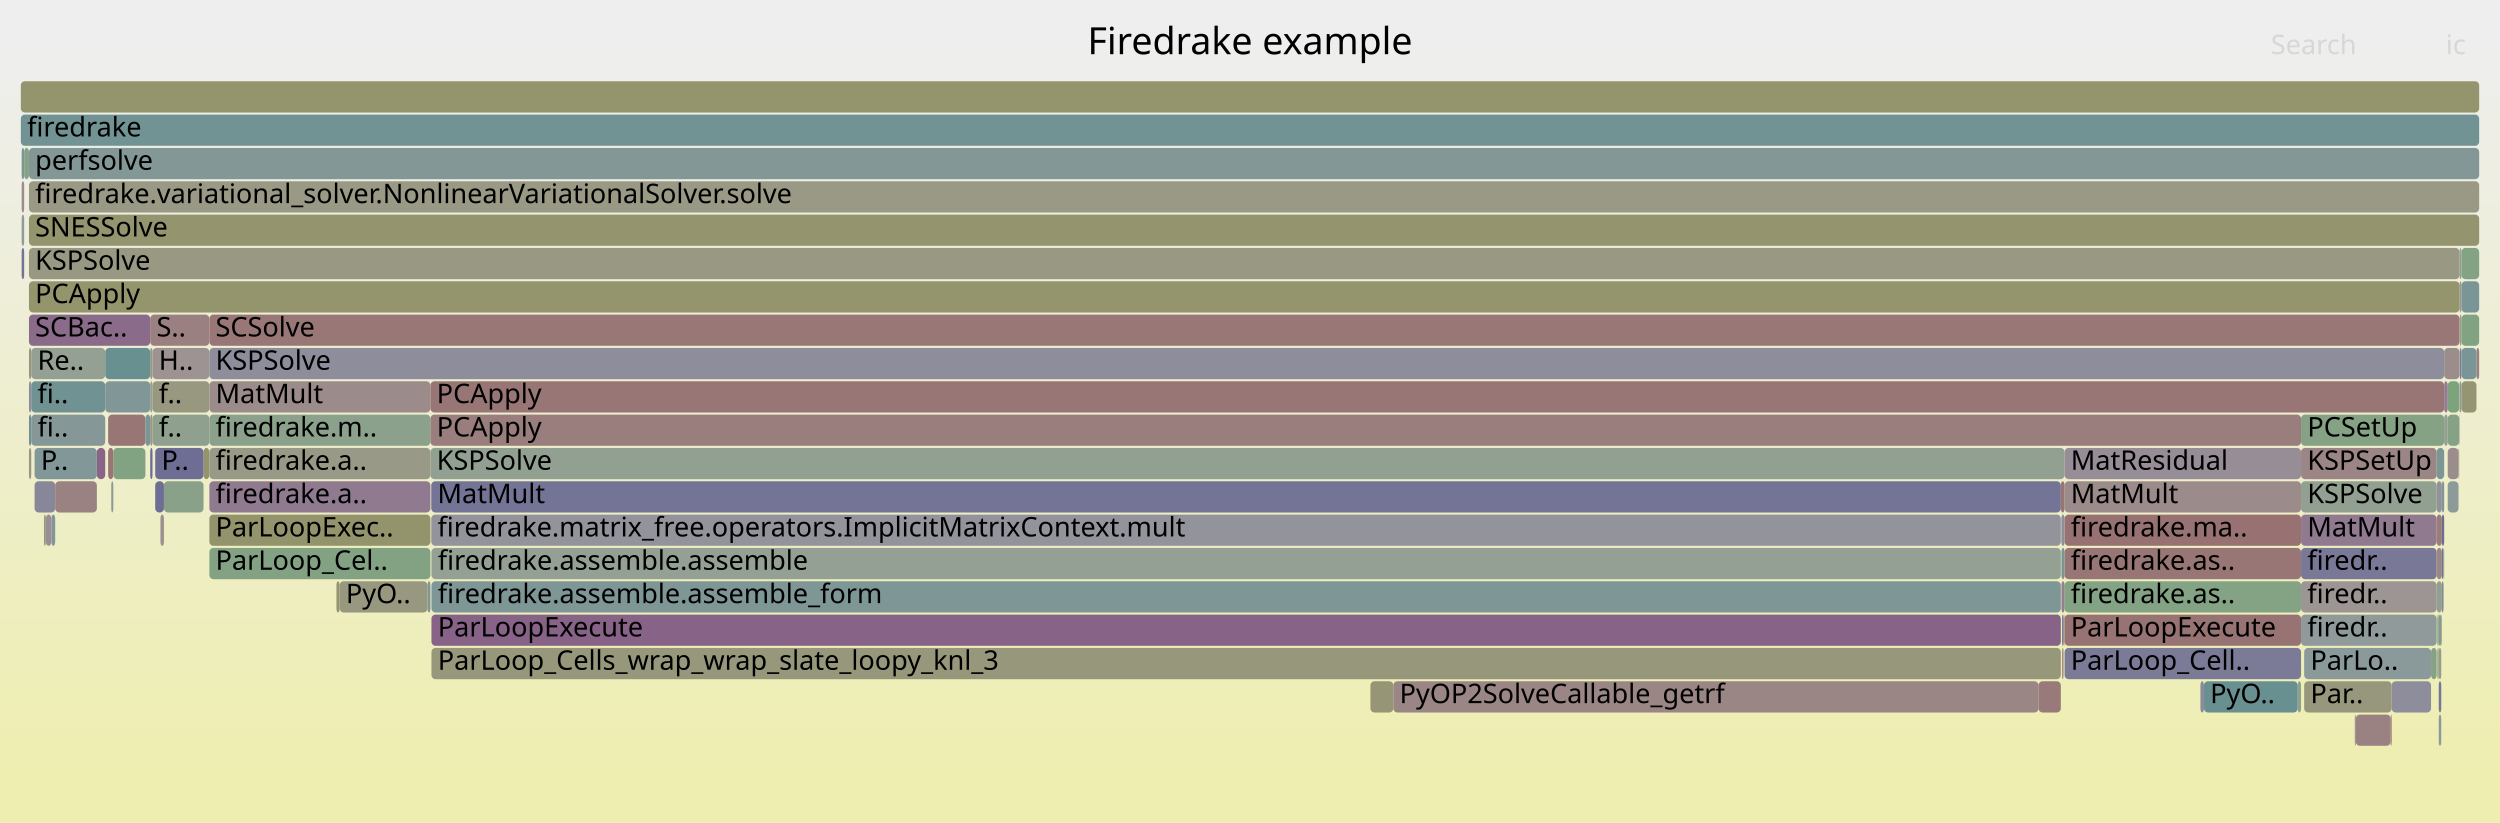
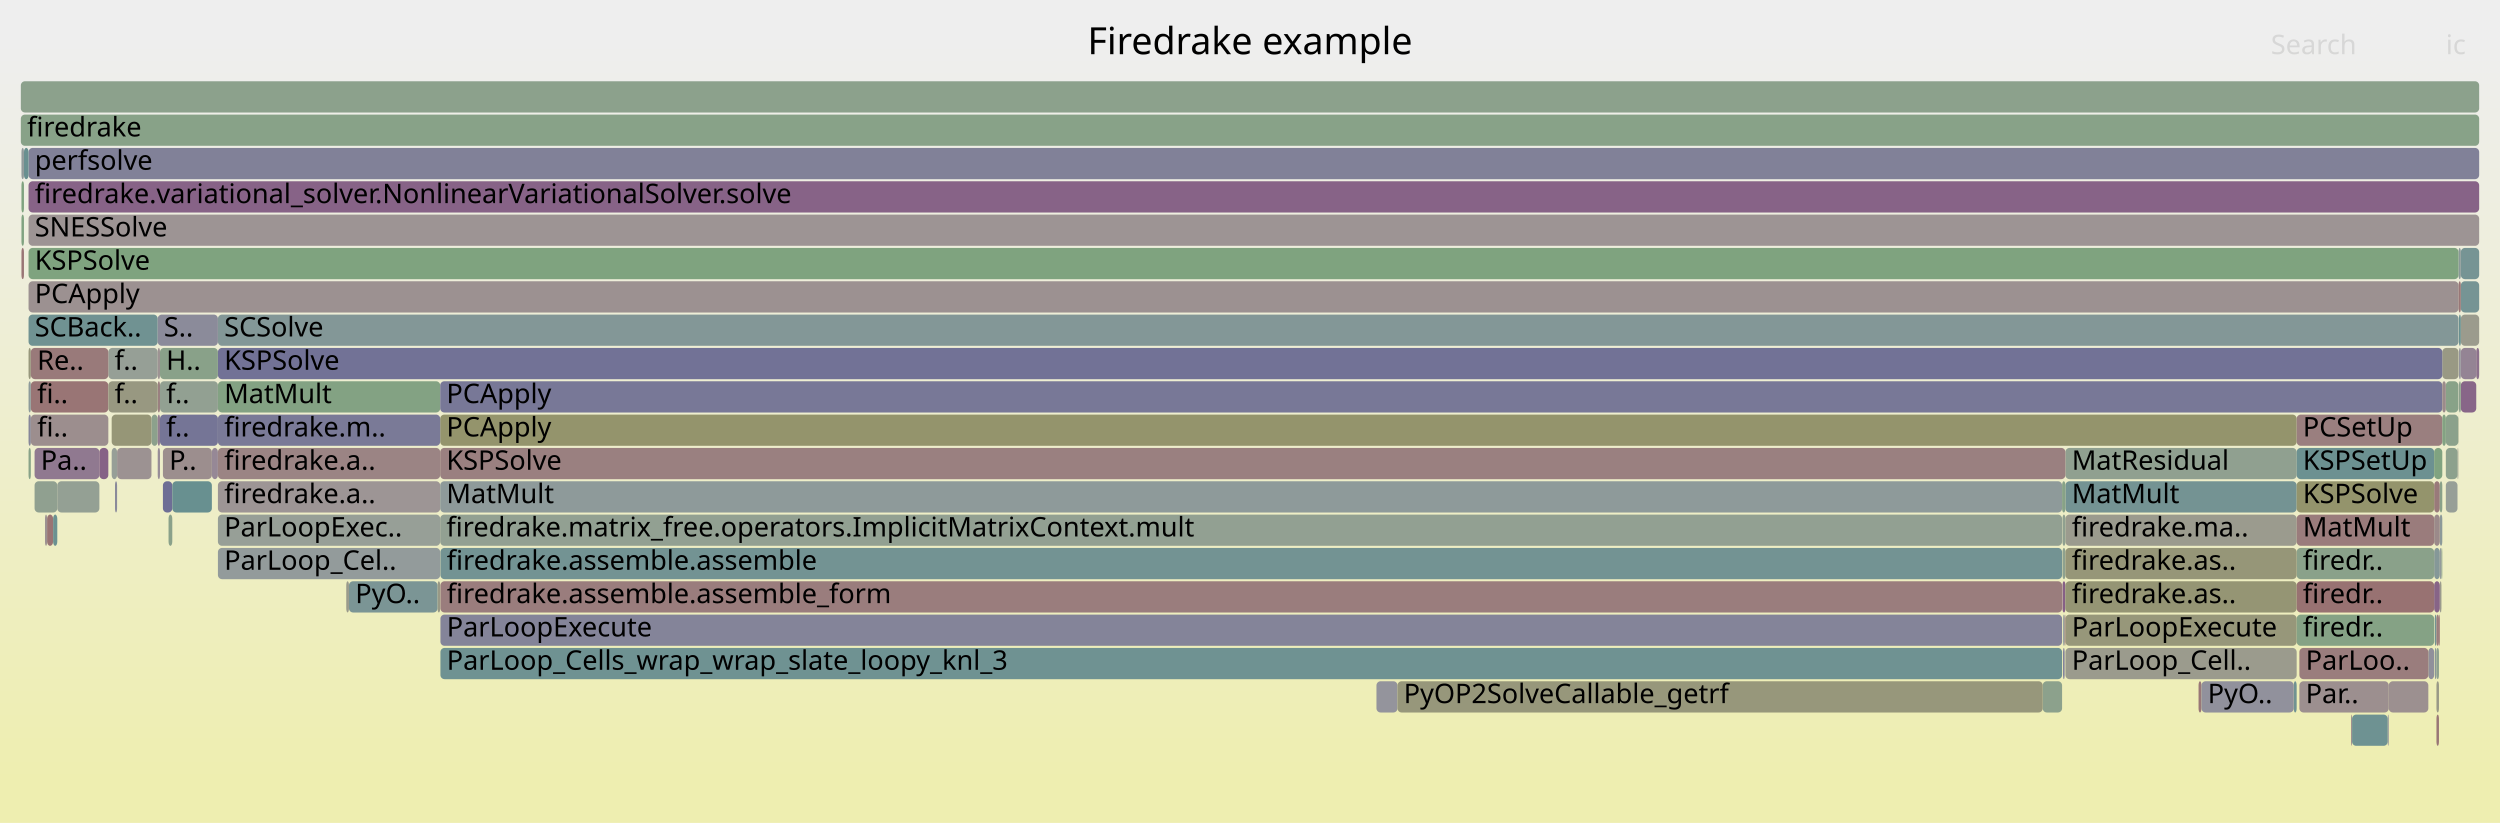
<svg xmlns="http://www.w3.org/2000/svg" version="1.1" width="1200" height="395" viewBox="0 0 1200 395">
  <defs>
    <linearGradient id="background" y1="0" y2="1" x1="0" x2="0">
      <stop stop-color="#eeeeee" offset="5%" />
      <stop stop-color="#eeeeb0" offset="95%" />
    </linearGradient>
  </defs>
  <style type="text/css">
	text { font-family:Verdana; font-size:13px; fill:rgb(0,0,0); }
	#search, #ignorecase { opacity:0.1; cursor:pointer; }
	#search:hover, #search.show, #ignorecase:hover, #ignorecase.show { opacity:1; }
	#subtitle { text-anchor:middle; font-color:rgb(160,160,160); }
	#title { text-anchor:middle; font-size:18px}
	#unzoom { cursor:pointer; }
	#frames &gt; *:hover { stroke:black; stroke-width:0.5; cursor:pointer; }
	.hide { display:none; }
	.parent { opacity:0.5; }
</style>
  <rect x="0.0" y="0" width="1200.0" height="395.0" fill="url(#background)" />
  <text id="title" x="600.00" y="26">Firedrake example</text>
  <text id="details" x="10.00" y="377"> </text>
  <text id="unzoom" x="10.00" y="26" class="hide">Reset Zoom</text>
  <text id="search" x="1090.00" y="26">Search</text>
  <text id="ignorecase" x="1174.00" y="26">ic</text>
  <text id="matched" x="1090.00" y="377"> </text>
  <g id="frames">
    <g>
-       <rect x="10.0" y="39" width="1180.0" height="15.0" fill="rgb(147.896,147.896,109.033)" rx="2" ry="2" />
+       <rect x="78.2" y="231" width="4.5" height="15.0" fill="rgb(109.957,109.957,148.701)" rx="2" ry="2" />
+       <text x="81.21" y="241.5" />
+     </g>
+     <g>
+       <rect x="14.8" y="183" width="37.2" height="15.0" fill="rgb(152.616,116.719,116.719)" rx="2" ry="2" />
+       <text x="17.84" y="193.5">fi..</text>
+     </g>
+     <g>
+       <rect x="104.6" y="231" width="106.7" height="15.0" fill="rgb(156.764,148.521,148.521)" rx="2" ry="2" />
+       <text x="107.62" y="241.5">firedrake.a..</text>
+     </g>
+     <g>
+       <rect x="13.7" y="71" width="1176.3" height="15.0" fill="rgb(128.916,128.916,152.371)" rx="2" ry="2" />
+       <text x="16.68" y="81.5">perfsolve</text>
+     </g>
+     <g>
+       <rect x="1172.3" y="167" width="7.8" height="15.0" fill="rgb(152.64,152.64,132.024)" rx="2" ry="2" />
+       <text x="1175.32" y="177.5" />
+     </g>
+     <g>
+       <rect x="22.6" y="247" width="2.9" height="15.0" fill="rgb(152.581,116.455,116.455)" rx="2" ry="2" />
+       <text x="25.56" y="257.5" />
+     </g>
+     <g>
+       <rect x="1168.4" y="263" width="2.7" height="15.0" fill="rgb(133.087,151.541,151.541)" rx="2" ry="2" />
+       <text x="1171.39" y="273.5" />
+     </g>
+     <g>
+       <rect x="991.4" y="215" width="111.0" height="15.0" fill="rgb(143.741,160.321,143.741)" rx="2" ry="2" />
+       <text x="994.45" y="225.5">MatResidual</text>
+     </g>
+     <g>
+       <rect x="104.6" y="151" width="1075.5" height="15.0" fill="rgb(131.316,151.082,151.082)" rx="2" ry="2" />
+       <text x="107.62" y="161.5">SCSolve</text>
+     </g>
+     <g>
+       <rect x="1103.7" y="327" width="42.9" height="15.0" fill="rgb(156.045,143.01,143.01)" rx="2" ry="2" />
+       <text x="1106.72" y="337.5">Par..</text>
+     </g>
+     <g>
+       <rect x="13.7" y="199" width="1.1" height="15.0" fill="rgb(134.277,134.277,153.408)" rx="2" ry="2" />
+       <text x="16.68" y="209.5" />
+     </g>
+     <g>
+       <rect x="990.0" y="279" width="1.4" height="15.0" fill="rgb(133.718,95.777,133.718)" rx="2" ry="2" />
+       <text x="993.03" y="289.5" />
+     </g>
+     <g>
+       <rect x="78.2" y="215" width="23.5" height="15.0" fill="rgb(155.859,141.582,141.582)" rx="2" ry="2" />
+       <text x="81.21" y="225.5">P..</text>
+     </g>
+     <g>
+       <rect x="1181.2" y="119" width="8.8" height="15.0" fill="rgb(117.59,147.523,147.523)" rx="2" ry="2" />
+       <text x="1184.18" y="129.5" />
+     </g>
+     <g>
+       <rect x="1055.3" y="327" width="1.4" height="15.0" fill="rgb(152.976,119.481,119.481)" rx="2" ry="2" />
+       <text x="1058.26" y="337.5" />
+     </g>
+     <g>
+       <rect x="56.2" y="215" width="16.5" height="15.0" fill="rgb(156.397,145.708,145.708)" rx="2" ry="2" />
+       <text x="59.21" y="225.5" />
+     </g>
+     <g>
+       <rect x="10.3" y="103" width="1.2" height="15.0" fill="rgb(129.186,162.691,129.186)" rx="2" ry="2" />
+       <text x="13.32" y="113.5" />
+     </g>
+     <g>
+       <rect x="1180.1" y="119" width="1.1" height="15.0" fill="rgb(137.879,152.783,152.783)" rx="2" ry="2" />
+       <text x="1183.15" y="129.5" />
+     </g>
+     <g>
+       <rect x="991.4" y="247" width="111.0" height="15.0" fill="rgb(154.707,154.707,142.042)" rx="2" ry="2" />
+       <text x="994.45" y="257.5">firedrake.ma..</text>
+     </g>
+     <g>
+       <rect x="101.7" y="215" width="2.9" height="15.0" fill="rgb(149.528,136.29,149.528)" rx="2" ry="2" />
+       <text x="104.74" y="225.5" />
+     </g>
+     <g>
+       <rect x="52.0" y="167" width="23.7" height="15.0" fill="rgb(150.16,159.276,150.16)" rx="2" ry="2" />
+       <text x="54.99" y="177.5">f..</text>
+     </g>
+     <g>
+       <rect x="1146.1" y="343" width="0.5" height="15.0" fill="rgb(145.252,145.252,155.533)" rx="2" ry="2" />
+       <text x="1149.09" y="353.5" />
+     </g>
+     <g>
+       <rect x="10.3" y="87" width="1.2" height="15.0" fill="rgb(127.438,162.975,127.438)" rx="2" ry="2" />
+       <text x="13.32" y="97.5" />
+     </g>
+     <g>
+       <rect x="13.7" y="183" width="1.1" height="15.0" fill="rgb(140.89,153.564,153.564)" rx="2" ry="2" />
+       <text x="16.68" y="193.5" />
+     </g>
+     <g>
+       <rect x="75.7" y="167" width="1.1" height="15.0" fill="rgb(156.607,147.321,147.321)" rx="2" ry="2" />
+       <text x="78.65" y="177.5" />
+     </g>
+     <g>
+       <rect x="211.4" y="263" width="778.4" height="15.0" fill="rgb(114.844,146.811,146.811)" rx="2" ry="2" />
+       <text x="214.43" y="273.5">firedrake.assemble.assemble</text>
+     </g>
+     <g>
+       <rect x="1168.4" y="231" width="2.7" height="15.0" fill="rgb(153.322,122.139,122.139)" rx="2" ry="2" />
+       <text x="1171.39" y="241.5" />
+     </g>
+     <g>
+       <rect x="21.6" y="247" width="1.0" height="15.0" fill="rgb(156.259,144.655,144.655)" rx="2" ry="2" />
+       <text x="24.59" y="257.5" />
+     </g>
+     <g>
+       <rect x="1181.2" y="151" width="8.8" height="15.0" fill="rgb(154.506,154.506,141.068)" rx="2" ry="2" />
+       <text x="1184.18" y="161.5" />
+     </g>
+     <g>
+       <rect x="13.7" y="151" width="62.0" height="15.0" fill="rgb(112.363,146.168,146.168)" rx="2" ry="2" />
+       <text x="16.68" y="161.5">SCBack..</text>
+     </g>
+     <g>
+       <rect x="991.4" y="231" width="111.0" height="15.0" fill="rgb(115.773,147.052,147.052)" rx="2" ry="2" />
+       <text x="994.45" y="241.5">MatMult</text>
+     </g>
+     <g>
+       <rect x="1174.0" y="183" width="6.0" height="15.0" fill="rgb(135.515,161.66,135.515)" rx="2" ry="2" />
+       <text x="1177.03" y="193.5" />
+     </g>
+     <g>
+       <rect x="991.4" y="311" width="111.0" height="15.0" fill="rgb(154.505,154.505,141.06)" rx="2" ry="2" />
+       <text x="994.45" y="321.5">ParLoop_Cell..</text>
+     </g>
+     <g>
+       <rect x="16.6" y="231" width="10.9" height="15.0" fill="rgb(143.981,160.282,143.981)" rx="2" ry="2" />
+       <text x="19.56" y="241.5" />
+     </g>
+     <g>
+       <rect x="991.4" y="279" width="111.0" height="15.0" fill="rgb(149.352,149.352,116.088)" rx="2" ry="2" />
+       <text x="994.45" y="289.5">firedrake.as..</text>
+     </g>
+     <g>
+       <rect x="1171.1" y="247" width="1.2" height="15.0" fill="rgb(139.954,153.322,153.322)" rx="2" ry="2" />
+       <text x="1174.08" y="257.5" />
+     </g>
+     <g>
+       <rect x="211.4" y="295" width="778.4" height="15.0" fill="rgb(131.758,131.758,152.921)" rx="2" ry="2" />
+       <text x="214.43" y="305.5">ParLoopExecute</text>
+     </g>
+     <g>
+       <rect x="991.4" y="295" width="111.0" height="15.0" fill="rgb(150.52,150.52,121.753)" rx="2" ry="2" />
+       <text x="994.45" y="305.5">ParLoopExecute</text>
+     </g>
+     <g>
+       <rect x="980.5" y="327" width="9.3" height="15.0" fill="rgb(139.881,160.95,139.881)" rx="2" ry="2" />
+       <text x="983.49" y="337.5" />
+     </g>
+     <g>
+       <rect x="75.7" y="183" width="1.1" height="15.0" fill="rgb(154.137,128.386,128.386)" rx="2" ry="2" />
+       <text x="78.65" y="193.5" />
+     </g>
+     <g>
+       <rect x="10.0" y="39" width="1180.0" height="15.0" fill="rgb(139.692,160.98,139.692)" rx="2" ry="2" />
      <text x="13.00" y="49.5" />
    </g>
    <g>
-       <rect x="1173.2" y="167" width="7.4" height="15.0" fill="rgb(155.736,140.642,140.642)" rx="2" ry="2" />
-       <text x="1176.24" y="177.5" />
-     </g>
-     <g>
-       <rect x="1130.8" y="343" width="16.7" height="15.0" fill="rgb(154.331,129.871,129.871)" rx="2" ry="2" />
-       <text x="1133.82" y="353.5" />
-     </g>
-     <g>
-       <rect x="205.2" y="279" width="1.4" height="15.0" fill="rgb(126.327,149.789,149.789)" rx="2" ry="2" />
-       <text x="208.18" y="289.5" />
-     </g>
-     <g>
-       <rect x="1104.5" y="263" width="65.1" height="15.0" fill="rgb(121.16,121.16,150.87)" rx="2" ry="2" />
-       <text x="1107.52" y="273.5">firedr..</text>
-     </g>
-     <g>
-       <rect x="1180.6" y="135" width="0.9" height="15.0" fill="rgb(156.647,147.625,147.625)" rx="2" ry="2" />
-       <text x="1183.57" y="145.5" />
-     </g>
-     <g>
-       <rect x="1180.7" y="151" width="0.8" height="15.0" fill="rgb(153.857,153.857,137.924)" rx="2" ry="2" />
-       <text x="1183.71" y="161.5" />
-     </g>
-     <g>
-       <rect x="16.6" y="231" width="9.9" height="15.0" fill="rgb(134.518,134.518,153.455)" rx="2" ry="2" />
-       <text x="19.61" y="241.5" />
-     </g>
-     <g>
-       <rect x="1170.6" y="327" width="1.2" height="15.0" fill="rgb(117.903,117.903,150.239)" rx="2" ry="2" />
-       <text x="1173.59" y="337.5" />
-     </g>
-     <g>
-       <rect x="72.1" y="183" width="1.1" height="15.0" fill="rgb(147.817,159.658,147.817)" rx="2" ry="2" />
-       <text x="75.13" y="193.5" />
-     </g>
-     <g>
-       <rect x="100.5" y="263" width="106.1" height="15.0" fill="rgb(131.481,162.317,131.481)" rx="2" ry="2" />
-       <text x="103.46" y="273.5">ParLoop_Cel..</text>
-     </g>
-     <g>
-       <rect x="51.9" y="199" width="17.9" height="15.0" fill="rgb(152.757,117.804,117.804)" rx="2" ry="2" />
-       <text x="54.94" y="209.5" />
-     </g>
-     <g>
-       <rect x="24.7" y="247" width="1.8" height="15.0" fill="rgb(129.028,150.489,150.489)" rx="2" ry="2" />
-       <text x="27.68" y="257.5" />
-     </g>
-     <g>
-       <rect x="991.0" y="279" width="113.5" height="15.0" fill="rgb(132.336,162.178,132.336)" rx="2" ry="2" />
-       <text x="993.96" y="289.5">firedrake.as..</text>
-     </g>
-     <g>
-       <rect x="97.7" y="215" width="2.8" height="15.0" fill="rgb(147.704,147.704,108.106)" rx="2" ry="2" />
-       <text x="100.71" y="225.5" />
-     </g>
-     <g>
-       <rect x="13.9" y="183" width="1.1" height="15.0" fill="rgb(141.91,141.91,154.886)" rx="2" ry="2" />
-       <text x="16.86" y="193.5" />
-     </g>
-     <g>
-       <rect x="10.4" y="71" width="1.2" height="15.0" fill="rgb(124.337,149.272,149.272)" rx="2" ry="2" />
-       <text x="13.38" y="81.5" />
-     </g>
-     <g>
-       <rect x="1180.4" y="199" width="0.2" height="15.0" fill="rgb(155.808,155.808,147.377)" rx="2" ry="2" />
-       <text x="1183.44" y="209.5" />
-     </g>
-     <g>
-       <rect x="13.9" y="215" width="1.1" height="15.0" fill="rgb(152.07,152.07,129.262)" rx="2" ry="2" />
-       <text x="16.86" y="225.5" />
-     </g>
-     <g>
-       <rect x="1174.9" y="183" width="5.5" height="15.0" fill="rgb(124.567,163.443,124.567)" rx="2" ry="2" />
-       <text x="1177.86" y="193.5" />
-     </g>
-     <g>
-       <rect x="1172.1" y="231" width="1.1" height="15.0" fill="rgb(127.735,150.154,150.154)" rx="2" ry="2" />
-       <text x="1175.12" y="241.5" />
-     </g>
-     <g>
-       <rect x="72.1" y="215" width="1.1" height="15.0" fill="rgb(110.104,110.104,148.73)" rx="2" ry="2" />
-       <text x="75.13" y="225.5" />
-     </g>
-     <g>
-       <rect x="207.1" y="311" width="782.1" height="15.0" fill="rgb(150.677,150.677,122.514)" rx="2" ry="2" />
-       <text x="210.13" y="321.5">ParLoop_Cells_wrap_wrap_slate_loopy_knl_3</text>
-     </g>
-     <g>
-       <rect x="13.9" y="167" width="1.1" height="15.0" fill="rgb(151.012,151.012,124.133)" rx="2" ry="2" />
-       <text x="16.86" y="177.5" />
-     </g>
-     <g>
-       <rect x="74.5" y="231" width="4.2" height="15.0" fill="rgb(110.372,110.372,148.782)" rx="2" ry="2" />
-       <text x="77.50" y="241.5" />
-     </g>
-     <g>
-       <rect x="1180.6" y="119" width="0.9" height="15.0" fill="rgb(144.524,160.194,144.524)" rx="2" ry="2" />
-       <text x="1183.57" y="129.5" />
-     </g>
-     <g>
-       <rect x="991.0" y="311" width="113.5" height="15.0" fill="rgb(122.96,122.96,151.218)" rx="2" ry="2" />
-       <text x="993.96" y="321.5">ParLoop_Cell..</text>
-     </g>
-     <g>
-       <rect x="1169.6" y="231" width="2.5" height="15.0" fill="rgb(145.589,145.589,155.598)" rx="2" ry="2" />
-       <text x="1172.60" y="241.5" />
-     </g>
-     <g>
-       <rect x="1188.7" y="167" width="1.3" height="15.0" fill="rgb(154.163,128.581,128.581)" rx="2" ry="2" />
-       <text x="1191.74" y="177.5" />
-     </g>
-     <g>
-       <rect x="46.5" y="215" width="4.0" height="15.0" fill="rgb(135.879,101.316,135.879)" rx="2" ry="2" />
-       <text x="49.50" y="225.5" />
-     </g>
-     <g>
-       <rect x="10.4" y="103" width="1.2" height="15.0" fill="rgb(143.904,154.346,154.346)" rx="2" ry="2" />
-       <text x="13.38" y="113.5" />
-     </g>
-     <g>
-       <rect x="1104.5" y="279" width="65.1" height="15.0" fill="rgb(156.655,147.685,147.685)" rx="2" ry="2" />
-       <text x="1107.52" y="289.5">firedr..</text>
-     </g>
-     <g>
-       <rect x="1169.6" y="263" width="2.5" height="15.0" fill="rgb(154.936,134.511,134.511)" rx="2" ry="2" />
-       <text x="1172.60" y="273.5" />
-     </g>
-     <g>
-       <rect x="1102.9" y="327" width="1.6" height="15.0" fill="rgb(143.866,160.301,143.866)" rx="2" ry="2" />
-       <text x="1105.93" y="337.5" />
-     </g>
-     <g>
-       <rect x="15.0" y="183" width="35.5" height="15.0" fill="rgb(113.173,146.378,146.378)" rx="2" ry="2" />
-       <text x="18.00" y="193.5">fi..</text>
-     </g>
-     <g>
-       <rect x="1170.6" y="295" width="1.2" height="15.0" fill="rgb(134.083,151.799,151.799)" rx="2" ry="2" />
-       <text x="1173.59" y="305.5" />
-     </g>
-     <g>
-       <rect x="11.6" y="71" width="2.3" height="15.0" fill="rgb(134.448,161.834,134.448)" rx="2" ry="2" />
-       <text x="14.56" y="81.5" />
-     </g>
-     <g>
-       <rect x="207.0" y="247" width="782.2" height="15.0" fill="rgb(147.333,147.333,155.935)" rx="2" ry="2" />
-       <text x="209.98" y="257.5">firedrake.matrix_free.operators.ImplicitMatrixContext.mult</text>
-     </g>
-     <g>
-       <rect x="13.9" y="119" width="1166.7" height="15.0" fill="rgb(152.516,152.516,131.422)" rx="2" ry="2" />
-       <text x="16.86" y="129.5">KSPSolve</text>
-     </g>
-     <g>
-       <rect x="1181.5" y="151" width="8.5" height="15.0" fill="rgb(129.242,162.681,129.242)" rx="2" ry="2" />
-       <text x="1184.51" y="161.5" />
-     </g>
-     <g>
-       <rect x="73.2" y="167" width="27.3" height="15.0" fill="rgb(156.619,147.411,147.411)" rx="2" ry="2" />
-       <text x="76.20" y="177.5">H..</text>
-     </g>
-     <g>
-       <rect x="657.8" y="327" width="11.0" height="15.0" fill="rgb(149.695,149.695,117.755)" rx="2" ry="2" />
-       <text x="660.82" y="337.5" />
-     </g>
-     <g>
-       <rect x="1174.9" y="199" width="5.5" height="15.0" fill="rgb(134.319,161.855,134.319)" rx="2" ry="2" />
-       <text x="1177.86" y="209.5" />
-     </g>
-     <g>
-       <rect x="1172.1" y="247" width="1.1" height="15.0" fill="rgb(108.599,108.599,148.439)" rx="2" ry="2" />
-       <text x="1175.12" y="257.5" />
-     </g>
-     <g>
-       <rect x="989.4" y="247" width="0.1" height="15.0" fill="rgb(135.558,152.182,152.182)" rx="2" ry="2" />
-       <text x="992.38" y="257.5" />
-     </g>
-     <g>
-       <rect x="989.2" y="231" width="1.8" height="15.0" fill="rgb(152.47,115.604,115.604)" rx="2" ry="2" />
-       <text x="992.23" y="241.5" />
-     </g>
-     <g>
-       <rect x="72.1" y="151" width="28.4" height="15.0" fill="rgb(154.03,127.562,127.562)" rx="2" ry="2" />
-       <text x="75.13" y="161.5">S..</text>
-     </g>
-     <g>
-       <rect x="72.1" y="167" width="1.1" height="15.0" fill="rgb(152.274,152.274,130.25)" rx="2" ry="2" />
-       <text x="75.13" y="177.5" />
-     </g>
-     <g>
-       <rect x="1147.5" y="343" width="0.5" height="15.0" fill="rgb(152.437,115.352,115.352)" rx="2" ry="2" />
-       <text x="1150.47" y="353.5" />
-     </g>
-     <g>
-       <rect x="16.6" y="215" width="29.9" height="15.0" fill="rgb(129.558,150.626,150.626)" rx="2" ry="2" />
-       <text x="19.61" y="225.5">P..</text>
-     </g>
-     <g>
-       <rect x="1180.7" y="183" width="0.8" height="15.0" fill="rgb(142.258,153.919,153.919)" rx="2" ry="2" />
-       <text x="1183.71" y="193.5" />
-     </g>
-     <g>
-       <rect x="100.5" y="183" width="106.1" height="15.0" fill="rgb(155.502,138.846,138.846)" rx="2" ry="2" />
-       <text x="103.46" y="193.5">MatMult</text>
-     </g>
-     <g>
-       <rect x="1180.7" y="167" width="0.8" height="15.0" fill="rgb(123.307,123.307,151.285)" rx="2" ry="2" />
-       <text x="1183.71" y="177.5" />
-     </g>
-     <g>
-       <rect x="1104.5" y="247" width="65.1" height="15.0" fill="rgb(143.986,122.088,143.986)" rx="2" ry="2" />
-       <text x="1107.52" y="257.5">MatMult</text>
-     </g>
-     <g>
-       <rect x="207.1" y="279" width="782.1" height="15.0" fill="rgb(126.288,149.778,149.778)" rx="2" ry="2" />
-       <text x="210.13" y="289.5">firedrake.assemble.assemble_form</text>
-     </g>
-     <g>
-       <rect x="1181.5" y="119" width="8.5" height="15.0" fill="rgb(132.442,162.161,132.442)" rx="2" ry="2" />
-       <text x="1184.51" y="129.5" />
-     </g>
-     <g>
-       <rect x="100.5" y="199" width="106.1" height="15.0" fill="rgb(139.33,161.039,139.33)" rx="2" ry="2" />
-       <text x="103.46" y="209.5">firedrake.m..</text>
-     </g>
-     <g>
-       <rect x="100.5" y="231" width="106.1" height="15.0" fill="rgb(144.119,122.431,144.119)" rx="2" ry="2" />
-       <text x="103.46" y="241.5">firedrake.a..</text>
-     </g>
-     <g>
-       <rect x="10.4" y="87" width="1.2" height="15.0" fill="rgb(155.583,139.469,139.469)" rx="2" ry="2" />
-       <text x="13.38" y="97.5" />
-     </g>
-     <g>
-       <rect x="206.6" y="215" width="784.4" height="15.0" fill="rgb(145.976,159.957,145.976)" rx="2" ry="2" />
-       <text x="209.60" y="225.5">KSPSolve</text>
-     </g>
-     <g>
-       <rect x="1173.2" y="199" width="1.7" height="15.0" fill="rgb(145.586,160.021,145.586)" rx="2" ry="2" />
-       <text x="1176.24" y="209.5" />
-     </g>
-     <g>
-       <rect x="991.0" y="247" width="113.5" height="15.0" fill="rgb(152.216,113.655,113.655)" rx="2" ry="2" />
-       <text x="993.96" y="257.5">firedrake.ma..</text>
-     </g>
-     <g>
-       <rect x="668.8" y="327" width="309.7" height="15.0" fill="rgb(154.896,134.203,134.203)" rx="2" ry="2" />
-       <text x="671.79" y="337.5">PyOP2SolveCallable_getrf</text>
-     </g>
-     <g>
-       <rect x="100.5" y="247" width="106.1" height="15.0" fill="rgb(147.683,147.683,108.002)" rx="2" ry="2" />
-       <text x="103.46" y="257.5">ParLoopExec..</text>
-     </g>
-     <g>
-       <rect x="22.0" y="247" width="2.7" height="15.0" fill="rgb(151.527,141.414,151.527)" rx="2" ry="2" />
-       <text x="25.03" y="257.5" />
-     </g>
-     <g>
-       <rect x="163.0" y="279" width="42.2" height="15.0" fill="rgb(151.879,151.879,128.337)" rx="2" ry="2" />
-       <text x="166.03" y="289.5">PyO..</text>
-     </g>
-     <g>
-       <rect x="78.7" y="231" width="19.0" height="15.0" fill="rgb(136.721,161.464,136.721)" rx="2" ry="2" />
-       <text x="81.70" y="241.5" />
-     </g>
-     <g>
-       <rect x="54.4" y="215" width="15.4" height="15.0" fill="rgb(129.679,162.61,129.679)" rx="2" ry="2" />
-       <text x="57.36" y="225.5" />
-     </g>
-     <g>
-       <rect x="50.5" y="183" width="21.6" height="15.0" fill="rgb(129.433,150.594,150.594)" rx="2" ry="2" />
-       <text x="53.48" y="193.5" />
-     </g>
-     <g>
-       <rect x="1181.5" y="183" width="7.2" height="15.0" fill="rgb(149.24,149.24,115.547)" rx="2" ry="2" />
-       <text x="1184.51" y="193.5" />
-     </g>
-     <g>
-       <rect x="1166.9" y="311" width="2.7" height="15.0" fill="rgb(133.618,161.969,133.618)" rx="2" ry="2" />
-       <text x="1169.91" y="321.5" />
-     </g>
-     <g>
-       <rect x="1170.6" y="343" width="1.2" height="15.0" fill="rgb(141.485,153.718,153.718)" rx="2" ry="2" />
-       <text x="1173.59" y="353.5" />
-     </g>
-     <g>
-       <rect x="206.6" y="183" width="966.6" height="15.0" fill="rgb(152.785,118.017,118.017)" rx="2" ry="2" />
-       <text x="209.60" y="193.5">PCApply</text>
-     </g>
-     <g>
-       <rect x="1180.4" y="183" width="0.2" height="15.0" fill="rgb(132.621,151.42,151.42)" rx="2" ry="2" />
-       <text x="1183.44" y="193.5" />
-     </g>
-     <g>
-       <rect x="1169.6" y="279" width="2.5" height="15.0" fill="rgb(144.971,160.121,144.971)" rx="2" ry="2" />
-       <text x="1172.60" y="289.5" />
-     </g>
-     <g>
-       <rect x="1148.0" y="327" width="18.9" height="15.0" fill="rgb(141.298,141.298,154.767)" rx="2" ry="2" />
-       <text x="1151.01" y="337.5" />
-     </g>
-     <g>
-       <rect x="15.0" y="199" width="35.5" height="15.0" fill="rgb(132.771,151.459,151.459)" rx="2" ry="2" />
-       <text x="18.00" y="209.5">fi..</text>
-     </g>
-     <g>
-       <rect x="100.5" y="167" width="1072.7" height="15.0" fill="rgb(141.111,141.111,154.731)" rx="2" ry="2" />
-       <text x="103.46" y="177.5">KSPSolve</text>
-     </g>
-     <g>
-       <rect x="991.0" y="215" width="113.5" height="15.0" fill="rgb(151.182,140.529,151.182)" rx="2" ry="2" />
-       <text x="993.96" y="225.5">MatResidual</text>
-     </g>
-     <g>
-       <rect x="1181.5" y="167" width="7.2" height="15.0" fill="rgb(122.026,148.673,148.673)" rx="2" ry="2" />
-       <text x="1184.51" y="177.5" />
-     </g>
-     <g>
-       <rect x="207.0" y="231" width="782.2" height="15.0" fill="rgb(116.043,116.043,149.879)" rx="2" ry="2" />
-       <text x="209.98" y="241.5">MatMult</text>
-     </g>
-     <g>
-       <rect x="21.1" y="247" width="0.9" height="15.0" fill="rgb(150.796,150.796,123.09)" rx="2" ry="2" />
-       <text x="24.12" y="257.5" />
-     </g>
-     <g>
-       <rect x="990.5" y="295" width="0.5" height="15.0" fill="rgb(153.025,153.025,133.89)" rx="2" ry="2" />
-       <text x="993.52" y="305.5" />
-     </g>
-     <g>
-       <rect x="1130.3" y="343" width="0.5" height="15.0" fill="rgb(148.635,134.002,148.635)" rx="2" ry="2" />
-       <text x="1133.25" y="353.5" />
-     </g>
-     <g>
-       <rect x="72.1" y="199" width="1.1" height="15.0" fill="rgb(152.101,152.101,129.411)" rx="2" ry="2" />
-       <text x="75.13" y="209.5" />
-     </g>
-     <g>
-       <rect x="989.8" y="311" width="0.7" height="15.0" fill="rgb(154.486,131.056,131.056)" rx="2" ry="2" />
-       <text x="992.78" y="321.5" />
-     </g>
-     <g>
-       <rect x="1180.1" y="215" width="0.3" height="15.0" fill="rgb(152.05,152.05,129.166)" rx="2" ry="2" />
-       <text x="1183.10" y="225.5" />
-     </g>
-     <g>
-       <rect x="1181.5" y="135" width="8.5" height="15.0" fill="rgb(121.563,148.553,148.553)" rx="2" ry="2" />
-       <text x="1184.51" y="145.5" />
-     </g>
-     <g>
-       <rect x="51.9" y="215" width="2.5" height="15.0" fill="rgb(152.615,116.712,116.712)" rx="2" ry="2" />
-       <text x="54.94" y="225.5" />
-     </g>
-     <g>
-       <rect x="991.0" y="263" width="113.5" height="15.0" fill="rgb(152.814,118.238,118.238)" rx="2" ry="2" />
-       <text x="993.96" y="273.5">firedrake.as..</text>
-     </g>
-     <g>
-       <rect x="1172.1" y="263" width="0.8" height="15.0" fill="rgb(113.956,113.956,149.475)" rx="2" ry="2" />
-       <text x="1175.12" y="273.5" />
-     </g>
-     <g>
-       <rect x="207.1" y="295" width="782.1" height="15.0" fill="rgb(134.915,98.846,134.915)" rx="2" ry="2" />
-       <text x="210.13" y="305.5">ParLoopExecute</text>
-     </g>
-     <g>
-       <rect x="50.5" y="167" width="21.6" height="15.0" fill="rgb(104.819,144.212,144.212)" rx="2" ry="2" />
-       <text x="53.48" y="177.5" />
-     </g>
-     <g>
-       <rect x="13.9" y="71" width="1176.1" height="15.0" fill="rgb(130.811,150.951,150.951)" rx="2" ry="2" />
-       <text x="16.86" y="81.5">perfsolve</text>
-     </g>
-     <g>
-       <rect x="989.5" y="247" width="1.5" height="15.0" fill="rgb(141.865,141.865,154.877)" rx="2" ry="2" />
-       <text x="992.53" y="257.5" />
-     </g>
-     <g>
-       <rect x="13.9" y="135" width="1166.7" height="15.0" fill="rgb(147.892,147.892,109.013)" rx="2" ry="2" />
-       <text x="16.86" y="145.5">PCApply</text>
-     </g>
-     <g>
-       <rect x="53.4" y="231" width="1.0" height="15.0" fill="rgb(141.391,153.694,153.694)" rx="2" ry="2" />
-       <text x="56.42" y="241.5" />
-     </g>
-     <g>
-       <rect x="1104.5" y="215" width="65.1" height="15.0" fill="rgb(154.756,133.129,133.129)" rx="2" ry="2" />
-       <text x="1107.52" y="225.5">KSPSetUp</text>
-     </g>
-     <g>
-       <rect x="13.9" y="151" width="58.2" height="15.0" fill="rgb(137.934,106.581,137.934)" rx="2" ry="2" />
-       <text x="16.86" y="161.5">SCBac..</text>
-     </g>
-     <g>
-       <rect x="1171.8" y="295" width="0.3" height="15.0" fill="rgb(147.978,147.978,109.431)" rx="2" ry="2" />
-       <text x="1174.76" y="305.5" />
-     </g>
-     <g>
-       <rect x="1104.5" y="231" width="65.1" height="15.0" fill="rgb(146.487,159.874,146.487)" rx="2" ry="2" />
-       <text x="1107.52" y="241.5">KSPSolve</text>
-     </g>
-     <g>
-       <rect x="1056.2" y="327" width="1.7" height="15.0" fill="rgb(138.022,138.022,154.133)" rx="2" ry="2" />
-       <text x="1059.24" y="337.5" />
-     </g>
-     <g>
-       <rect x="69.8" y="199" width="2.3" height="15.0" fill="rgb(122.564,148.813,148.813)" rx="2" ry="2" />
-       <text x="72.77" y="209.5" />
-     </g>
-     <g>
-       <rect x="1169.6" y="247" width="2.5" height="15.0" fill="rgb(153.5,123.502,123.502)" rx="2" ry="2" />
-       <text x="1172.60" y="257.5" />
-     </g>
-     <g>
-       <rect x="1169.9" y="295" width="0.7" height="15.0" fill="rgb(128.345,162.828,128.345)" rx="2" ry="2" />
-       <text x="1172.93" y="305.5" />
-     </g>
-     <g>
-       <rect x="989.8" y="295" width="0.7" height="15.0" fill="rgb(111.904,111.904,149.078)" rx="2" ry="2" />
-       <text x="992.78" y="305.5" />
-     </g>
-     <g>
-       <rect x="1173.2" y="183" width="1.7" height="15.0" fill="rgb(144.597,123.655,144.597)" rx="2" ry="2" />
-       <text x="1176.24" y="193.5" />
-     </g>
-     <g>
-       <rect x="1172.1" y="279" width="0.8" height="15.0" fill="rgb(133.036,133.036,153.168)" rx="2" ry="2" />
-       <text x="1175.12" y="289.5" />
-     </g>
-     <g>
-       <rect x="1106.0" y="311" width="60.9" height="15.0" fill="rgb(138.476,152.938,152.938)" rx="2" ry="2" />
-       <text x="1109.00" y="321.5">ParLo..</text>
-     </g>
-     <g>
-       <rect x="989.5" y="279" width="1.5" height="15.0" fill="rgb(145.857,126.884,145.857)" rx="2" ry="2" />
-       <text x="992.53" y="289.5" />
-     </g>
-     <g>
-       <rect x="13.9" y="103" width="1176.1" height="15.0" fill="rgb(148.031,148.031,109.689)" rx="2" ry="2" />
-       <text x="16.86" y="113.5">SNESSolve</text>
-     </g>
-     <g>
-       <rect x="73.2" y="183" width="27.3" height="15.0" fill="rgb(151.772,151.772,127.816)" rx="2" ry="2" />
-       <text x="76.20" y="193.5">f..</text>
-     </g>
-     <g>
-       <rect x="206.6" y="199" width="897.9" height="15.0" fill="rgb(153.886,126.461,126.461)" rx="2" ry="2" />
-       <text x="209.60" y="209.5">PCApply</text>
-     </g>
-     <g>
-       <rect x="74.5" y="215" width="23.2" height="15.0" fill="rgb(110.074,110.074,148.724)" rx="2" ry="2" />
-       <text x="77.50" y="225.5">P..</text>
-     </g>
-     <g>
-       <rect x="10.4" y="119" width="1.2" height="15.0" fill="rgb(114.87,114.87,149.652)" rx="2" ry="2" />
-       <text x="13.38" y="129.5" />
-     </g>
-     <g>
-       <rect x="1169.6" y="215" width="3.6" height="15.0" fill="rgb(123.804,149.134,149.134)" rx="2" ry="2" />
-       <text x="1172.60" y="225.5" />
-     </g>
-     <g>
-       <rect x="26.5" y="231" width="20.0" height="15.0" fill="rgb(154.379,130.242,130.242)" rx="2" ry="2" />
-       <text x="29.55" y="241.5" />
-     </g>
-     <g>
-       <rect x="13.9" y="87" width="1176.1" height="15.0" fill="rgb(153.028,153.028,133.904)" rx="2" ry="2" />
-       <text x="16.86" y="97.5">firedrake.variational_solver.NonlinearVariationalSolver.solve</text>
-     </g>
-     <g>
-       <rect x="1104.5" y="295" width="65.1" height="15.0" fill="rgb(144.186,154.418,154.418)" rx="2" ry="2" />
-       <text x="1107.52" y="305.5">firedr..</text>
-     </g>
-     <g>
-       <rect x="73.2" y="199" width="27.3" height="15.0" fill="rgb(143.021,160.439,143.021)" rx="2" ry="2" />
-       <text x="76.20" y="209.5">f..</text>
-     </g>
-     <g>
-       <rect x="10.0" y="55" width="1180.0" height="15.0" fill="rgb(114.299,146.67,146.67)" rx="2" ry="2" />
+       <rect x="104.6" y="167" width="1067.7" height="15.0" fill="rgb(114.372,114.372,149.556)" rx="2" ry="2" />
+       <text x="107.62" y="177.5">KSPSolve</text>
+     </g>
+     <g>
+       <rect x="1169.5" y="327" width="1.2" height="15.0" fill="rgb(153.013,153.013,133.834)" rx="2" ry="2" />
+       <text x="1172.47" y="337.5" />
+     </g>
+     <g>
+       <rect x="1174.0" y="231" width="5.6" height="15.0" fill="rgb(150.949,159.148,150.949)" rx="2" ry="2" />
+       <text x="1177.03" y="241.5" />
+     </g>
+     <g>
+       <rect x="1102.4" y="279" width="66.0" height="15.0" fill="rgb(152.233,113.789,113.789)" rx="2" ry="2" />
+       <text x="1105.36" y="289.5">firedr..</text>
+     </g>
+     <g>
+       <rect x="1128.5" y="343" width="0.5" height="15.0" fill="rgb(155.757,140.8,140.8)" rx="2" ry="2" />
+       <text x="1131.48" y="353.5" />
+     </g>
+     <g>
+       <rect x="52.0" y="183" width="23.7" height="15.0" fill="rgb(151.932,151.932,128.593)" rx="2" ry="2" />
+       <text x="54.99" y="193.5">f..</text>
+     </g>
+     <g>
+       <rect x="211.3" y="231" width="778.5" height="15.0" fill="rgb(142.127,153.885,153.885)" rx="2" ry="2" />
+       <text x="214.28" y="241.5">MatMult</text>
+     </g>
+     <g>
+       <rect x="211.4" y="311" width="778.4" height="15.0" fill="rgb(110.575,145.705,145.705)" rx="2" ry="2" />
+       <text x="214.43" y="321.5">ParLoop_Cells_wrap_wrap_slate_loopy_knl_3</text>
+     </g>
+     <g>
+       <rect x="1101.0" y="327" width="1.4" height="15.0" fill="rgb(111.725,146.003,146.003)" rx="2" ry="2" />
+       <text x="1104.02" y="337.5" />
+     </g>
+     <g>
+       <rect x="1056.7" y="327" width="44.3" height="15.0" fill="rgb(145.2,145.2,155.523)" rx="2" ry="2" />
+       <text x="1059.70" y="337.5">PyO..</text>
+     </g>
+     <g>
+       <rect x="1179.6" y="215" width="0.4" height="15.0" fill="rgb(154.878,154.878,142.87)" rx="2" ry="2" />
+       <text x="1182.62" y="225.5" />
+     </g>
+     <g>
+       <rect x="27.5" y="231" width="20.2" height="15.0" fill="rgb(148.257,159.586,148.257)" rx="2" ry="2" />
+       <text x="30.49" y="241.5" />
+     </g>
+     <g>
+       <rect x="1102.4" y="295" width="66.0" height="15.0" fill="rgb(132.883,162.089,132.883)" rx="2" ry="2" />
+       <text x="1105.36" y="305.5">firedr..</text>
+     </g>
+     <g>
+       <rect x="1168.7" y="311" width="0.8" height="15.0" fill="rgb(137.641,152.722,152.722)" rx="2" ry="2" />
+       <text x="1171.69" y="321.5" />
+     </g>
+     <g>
+       <rect x="72.7" y="199" width="3.0" height="15.0" fill="rgb(139.817,160.96,139.817)" rx="2" ry="2" />
+       <text x="75.73" y="209.5" />
+     </g>
+     <g>
+       <rect x="1129.0" y="343" width="17.1" height="15.0" fill="rgb(110.252,145.621,145.621)" rx="2" ry="2" />
+       <text x="1132.04" y="353.5" />
+     </g>
+     <g>
+       <rect x="13.7" y="167" width="1.1" height="15.0" fill="rgb(151.023,151.023,124.189)" rx="2" ry="2" />
+       <text x="16.68" y="177.5" />
+     </g>
+     <g>
+       <rect x="990.3" y="311" width="0.7" height="15.0" fill="rgb(114.826,114.826,149.644)" rx="2" ry="2" />
+       <text x="993.29" y="321.5" />
+     </g>
+     <g>
+       <rect x="1180.0" y="183" width="0.1" height="15.0" fill="rgb(138.776,153.016,153.016)" rx="2" ry="2" />
+       <text x="1183.01" y="193.5" />
+     </g>
+     <g>
+       <rect x="1102.4" y="215" width="66.0" height="15.0" fill="rgb(107.556,144.922,144.922)" rx="2" ry="2" />
+       <text x="1105.36" y="225.5">KSPSetUp</text>
+     </g>
+     <g>
+       <rect x="104.6" y="215" width="106.7" height="15.0" fill="rgb(154.563,131.648,131.648)" rx="2" ry="2" />
+       <text x="107.62" y="225.5">firedrake.a..</text>
+     </g>
+     <g>
+       <rect x="13.7" y="119" width="1166.4" height="15.0" fill="rgb(127.129,163.026,127.129)" rx="2" ry="2" />
+       <text x="16.68" y="129.5">KSPSolve</text>
+     </g>
+     <g>
+       <rect x="660.7" y="327" width="10.1" height="15.0" fill="rgb(147.8,147.8,156.026)" rx="2" ry="2" />
+       <text x="663.75" y="337.5" />
+     </g>
+     <g>
+       <rect x="104.6" y="183" width="106.7" height="15.0" fill="rgb(131.115,162.377,131.115)" rx="2" ry="2" />
+       <text x="107.62" y="193.5">MatMult</text>
+     </g>
+     <g>
+       <rect x="53.6" y="215" width="2.6" height="15.0" fill="rgb(150.93,159.151,150.93)" rx="2" ry="2" />
+       <text x="56.63" y="225.5" />
+     </g>
+     <g>
+       <rect x="1169.5" y="311" width="1.2" height="15.0" fill="rgb(142.346,160.548,142.346)" rx="2" ry="2" />
+       <text x="1172.47" y="321.5" />
+     </g>
+     <g>
+       <rect x="76.8" y="167" width="27.8" height="15.0" fill="rgb(136.934,161.429,136.934)" rx="2" ry="2" />
+       <text x="79.77" y="177.5">H..</text>
+     </g>
+     <g>
+       <rect x="1171.1" y="279" width="0.8" height="15.0" fill="rgb(154.482,154.482,140.952)" rx="2" ry="2" />
+       <text x="1174.08" y="289.5" />
+     </g>
+     <g>
+       <rect x="76.8" y="199" width="27.8" height="15.0" fill="rgb(116.55,116.55,149.977)" rx="2" ry="2" />
+       <text x="79.77" y="209.5">f..</text>
+     </g>
+     <g>
+       <rect x="1168.4" y="215" width="3.9" height="15.0" fill="rgb(128.196,162.852,128.196)" rx="2" ry="2" />
+       <text x="1171.39" y="225.5" />
+     </g>
+     <g>
+       <rect x="989.8" y="231" width="1.6" height="15.0" fill="rgb(135.42,161.676,135.42)" rx="2" ry="2" />
+       <text x="992.83" y="241.5" />
+     </g>
+     <g>
+       <rect x="990.3" y="295" width="0.7" height="15.0" fill="rgb(141.013,153.596,153.596)" rx="2" ry="2" />
+       <text x="993.29" y="305.5" />
+     </g>
+     <g>
+       <rect x="1168.7" y="295" width="0.8" height="15.0" fill="rgb(113.896,146.566,146.566)" rx="2" ry="2" />
+       <text x="1171.69" y="305.5" />
+     </g>
+     <g>
+       <rect x="76.8" y="183" width="27.8" height="15.0" fill="rgb(145.718,159.999,145.718)" rx="2" ry="2" />
+       <text x="79.77" y="193.5">f..</text>
+     </g>
+     <g>
+       <rect x="1102.4" y="231" width="66.0" height="15.0" fill="rgb(147.747,147.747,108.315)" rx="2" ry="2" />
+       <text x="1105.36" y="241.5">KSPSolve</text>
+     </g>
+     <g>
+       <rect x="82.7" y="231" width="19.0" height="15.0" fill="rgb(104.489,144.127,144.127)" rx="2" ry="2" />
+       <text x="85.68" y="241.5" />
+     </g>
+     <g>
+       <rect x="11.5" y="71" width="2.2" height="15.0" fill="rgb(104.632,144.164,144.164)" rx="2" ry="2" />
+       <text x="14.54" y="81.5" />
+     </g>
+     <g>
+       <rect x="211.3" y="247" width="778.5" height="15.0" fill="rgb(146.222,159.917,146.222)" rx="2" ry="2" />
+       <text x="214.28" y="257.5">firedrake.matrix_free.operators.ImplicitMatrixContext.mult</text>
+     </g>
+     <g>
+       <rect x="53.6" y="199" width="19.1" height="15.0" fill="rgb(150.034,150.034,119.396)" rx="2" ry="2" />
+       <text x="56.63" y="209.5" />
+     </g>
+     <g>
+       <rect x="10.0" y="55" width="1180.0" height="15.0" fill="rgb(136.477,161.504,136.477)" rx="2" ry="2" />
      <text x="13.00" y="65.5">firedrake</text>
    </g>
    <g>
-       <rect x="1170.6" y="311" width="1.2" height="15.0" fill="rgb(153.592,153.592,136.638)" rx="2" ry="2" />
-       <text x="1173.59" y="321.5" />
-     </g>
-     <g>
-       <rect x="978.5" y="327" width="10.7" height="15.0" fill="rgb(153.284,121.846,121.846)" rx="2" ry="2" />
-       <text x="981.51" y="337.5" />
-     </g>
-     <g>
-       <rect x="991.0" y="295" width="113.5" height="15.0" fill="rgb(152.348,114.665,114.665)" rx="2" ry="2" />
-       <text x="993.96" y="305.5">ParLoopExecute</text>
-     </g>
-     <g>
-       <rect x="207.1" y="263" width="782.1" height="15.0" fill="rgb(148.448,159.555,148.448)" rx="2" ry="2" />
-       <text x="210.13" y="273.5">firedrake.assemble.assemble</text>
-     </g>
-     <g>
-       <rect x="100.5" y="215" width="106.1" height="15.0" fill="rgb(153.318,153.318,135.311)" rx="2" ry="2" />
-       <text x="103.46" y="225.5">firedrake.a..</text>
-     </g>
-     <g>
-       <rect x="1104.5" y="199" width="68.7" height="15.0" fill="rgb(133.269,162.026,133.269)" rx="2" ry="2" />
-       <text x="1107.52" y="209.5">PCSetUp</text>
-     </g>
-     <g>
-       <rect x="100.5" y="151" width="1080.1" height="15.0" fill="rgb(152.933,119.156,119.156)" rx="2" ry="2" />
-       <text x="103.46" y="161.5">SCSolve</text>
-     </g>
-     <g>
-       <rect x="1172.9" y="263" width="0.3" height="15.0" fill="rgb(143.478,160.364,143.478)" rx="2" ry="2" />
-       <text x="1175.88" y="273.5" />
-     </g>
-     <g>
-       <rect x="1106.0" y="327" width="42.0" height="15.0" fill="rgb(151.243,151.243,125.253)" rx="2" ry="2" />
-       <text x="1109.00" y="337.5">Par..</text>
-     </g>
-     <g>
-       <rect x="989.5" y="263" width="1.5" height="15.0" fill="rgb(123.491,149.053,149.053)" rx="2" ry="2" />
-       <text x="992.53" y="273.5" />
-     </g>
-     <g>
-       <rect x="15.0" y="167" width="35.5" height="15.0" fill="rgb(147.9,159.644,147.9)" rx="2" ry="2" />
-       <text x="18.00" y="177.5">Re..</text>
-     </g>
-     <g>
-       <rect x="1057.9" y="327" width="45.0" height="15.0" fill="rgb(105.008,144.261,144.261)" rx="2" ry="2" />
-       <text x="1060.87" y="337.5">PyO..</text>
-     </g>
-     <g>
-       <rect x="991.0" y="231" width="113.5" height="15.0" fill="rgb(155.579,139.438,139.438)" rx="2" ry="2" />
-       <text x="993.96" y="241.5">MatMult</text>
-     </g>
-     <g>
-       <rect x="1174.9" y="231" width="5.2" height="15.0" fill="rgb(140.987,153.589,153.589)" rx="2" ry="2" />
-       <text x="1177.86" y="241.5" />
-     </g>
-     <g>
-       <rect x="13.9" y="199" width="1.1" height="15.0" fill="rgb(113.584,146.485,146.485)" rx="2" ry="2" />
-       <text x="16.86" y="209.5" />
-     </g>
-     <g>
-       <rect x="1169.9" y="311" width="0.7" height="15.0" fill="rgb(142.044,160.598,142.044)" rx="2" ry="2" />
-       <text x="1172.93" y="321.5" />
-     </g>
-     <g>
-       <rect x="77.0" y="247" width="1.7" height="15.0" fill="rgb(156.185,144.086,144.086)" rx="2" ry="2" />
-       <text x="80.02" y="257.5" />
-     </g>
-     <g>
-       <rect x="161.5" y="279" width="1.5" height="15.0" fill="rgb(148.093,148.093,109.991)" rx="2" ry="2" />
-       <text x="164.55" y="289.5" />
-     </g>
-     <g>
-       <rect x="1174.9" y="215" width="5.2" height="15.0" fill="rgb(155.814,141.241,141.241)" rx="2" ry="2" />
-       <text x="1177.86" y="225.5" />
+       <rect x="1102.4" y="247" width="66.0" height="15.0" fill="rgb(153.63,124.495,124.495)" rx="2" ry="2" />
+       <text x="1105.36" y="257.5">MatMult</text>
+     </g>
+     <g>
+       <rect x="16.6" y="215" width="31.1" height="15.0" fill="rgb(143.72,121.407,143.72)" rx="2" ry="2" />
+       <text x="19.56" y="225.5">Pa..</text>
+     </g>
+     <g>
+       <rect x="13.7" y="103" width="1176.3" height="15.0" fill="rgb(156.685,147.922,147.922)" rx="2" ry="2" />
+       <text x="16.68" y="113.5">SNESSolve</text>
+     </g>
+     <g>
+       <rect x="1181.2" y="167" width="7.4" height="15.0" fill="rgb(147.921,132.172,147.921)" rx="2" ry="2" />
+       <text x="1184.18" y="177.5" />
+     </g>
+     <g>
+       <rect x="75.7" y="151" width="28.9" height="15.0" fill="rgb(139.039,139.039,154.33)" rx="2" ry="2" />
+       <text x="78.65" y="161.5">S..</text>
+     </g>
+     <g>
+       <rect x="990.0" y="263" width="1.4" height="15.0" fill="rgb(141.583,160.673,141.583)" rx="2" ry="2" />
+       <text x="993.03" y="273.5" />
+     </g>
+     <g>
+       <rect x="13.7" y="135" width="1166.4" height="15.0" fill="rgb(156.303,144.991,144.991)" rx="2" ry="2" />
+       <text x="16.68" y="145.5">PCApply</text>
+     </g>
+     <g>
+       <rect x="104.6" y="263" width="106.7" height="15.0" fill="rgb(146.851,155.11,155.11)" rx="2" ry="2" />
+       <text x="107.62" y="273.5">ParLoop_Cel..</text>
+     </g>
+     <g>
+       <rect x="75.7" y="199" width="1.1" height="15.0" fill="rgb(145.291,125.433,145.291)" rx="2" ry="2" />
+       <text x="78.65" y="209.5" />
+     </g>
+     <g>
+       <rect x="1169.5" y="343" width="1.2" height="15.0" fill="rgb(152.812,118.229,118.229)" rx="2" ry="2" />
+       <text x="1172.47" y="353.5" />
+     </g>
+     <g>
+       <rect x="1168.4" y="247" width="2.7" height="15.0" fill="rgb(155.328,137.516,137.516)" rx="2" ry="2" />
+       <text x="1171.39" y="257.5" />
+     </g>
+     <g>
+       <rect x="211.3" y="183" width="961.0" height="15.0" fill="rgb(120.051,120.051,150.655)" rx="2" ry="2" />
+       <text x="214.28" y="193.5">PCApply</text>
+     </g>
+     <g>
+       <rect x="25.5" y="247" width="2.0" height="15.0" fill="rgb(106.8,144.726,144.726)" rx="2" ry="2" />
+       <text x="28.45" y="257.5" />
+     </g>
+     <g>
+       <rect x="1181.2" y="135" width="8.8" height="15.0" fill="rgb(117.624,147.532,147.532)" rx="2" ry="2" />
+       <text x="1184.18" y="145.5" />
+     </g>
+     <g>
+       <rect x="1174.0" y="199" width="6.0" height="15.0" fill="rgb(138.608,161.157,138.608)" rx="2" ry="2" />
+       <text x="1177.03" y="209.5" />
+     </g>
+     <g>
+       <rect x="1146.6" y="327" width="19.0" height="15.0" fill="rgb(156.219,144.347,144.347)" rx="2" ry="2" />
+       <text x="1149.61" y="337.5" />
+     </g>
+     <g>
+       <rect x="1169.5" y="295" width="1.2" height="15.0" fill="rgb(153.521,123.663,123.663)" rx="2" ry="2" />
+       <text x="1172.47" y="305.5" />
+     </g>
+     <g>
+       <rect x="1170.7" y="295" width="0.4" height="15.0" fill="rgb(152.661,117.065,117.065)" rx="2" ry="2" />
+       <text x="1173.70" y="305.5" />
+     </g>
+     <g>
+       <rect x="1171.9" y="263" width="0.4" height="15.0" fill="rgb(136.363,161.522,136.363)" rx="2" ry="2" />
+       <text x="1174.91" y="273.5" />
+     </g>
+     <g>
+       <rect x="1180.3" y="151" width="0.9" height="15.0" fill="rgb(105.201,144.311,144.311)" rx="2" ry="2" />
+       <text x="1183.31" y="161.5" />
+     </g>
+     <g>
+       <rect x="1172.3" y="183" width="1.7" height="15.0" fill="rgb(155.48,138.682,138.682)" rx="2" ry="2" />
+       <text x="1175.32" y="193.5" />
+     </g>
+     <g>
+       <rect x="1181.2" y="183" width="7.4" height="15.0" fill="rgb(136.121,101.935,136.121)" rx="2" ry="2" />
+       <text x="1184.18" y="193.5" />
+     </g>
+     <g>
+       <rect x="10.3" y="119" width="1.2" height="15.0" fill="rgb(152.637,116.883,116.883)" rx="2" ry="2" />
+       <text x="13.32" y="129.5" />
+     </g>
+     <g>
+       <rect x="1165.6" y="311" width="2.8" height="15.0" fill="rgb(144.234,144.234,155.336)" rx="2" ry="2" />
+       <text x="1168.58" y="321.5" />
+     </g>
+     <g>
+       <rect x="13.7" y="215" width="1.1" height="15.0" fill="rgb(136.298,161.533,136.298)" rx="2" ry="2" />
+       <text x="16.68" y="225.5" />
+     </g>
+     <g>
+       <rect x="80.9" y="247" width="1.8" height="15.0" fill="rgb(137.619,161.318,137.619)" rx="2" ry="2" />
+       <text x="83.91" y="257.5" />
+     </g>
+     <g>
+       <rect x="13.7" y="87" width="1176.3" height="15.0" fill="rgb(134.836,98.643,134.836)" rx="2" ry="2" />
+       <text x="16.68" y="97.5">firedrake.variational_solver.NonlinearVariationalSolver.solve</text>
+     </g>
+     <g>
+       <rect x="1180.3" y="167" width="0.9" height="15.0" fill="rgb(147.622,147.622,155.991)" rx="2" ry="2" />
+       <text x="1183.31" y="177.5" />
+     </g>
+     <g>
+       <rect x="670.8" y="327" width="309.7" height="15.0" fill="rgb(150.736,150.736,122.796)" rx="2" ry="2" />
+       <text x="673.77" y="337.5">PyOP2SolveCallable_getrf</text>
+     </g>
+     <g>
+       <rect x="1180.0" y="199" width="0.1" height="15.0" fill="rgb(150.839,150.839,123.295)" rx="2" ry="2" />
+       <text x="1183.01" y="209.5" />
+     </g>
+     <g>
+       <rect x="211.3" y="199" width="891.1" height="15.0" fill="rgb(147.756,147.756,108.354)" rx="2" ry="2" />
+       <text x="214.28" y="209.5">PCApply</text>
+     </g>
+     <g>
+       <rect x="211.3" y="215" width="780.1" height="15.0" fill="rgb(154.041,127.651,127.651)" rx="2" ry="2" />
+       <text x="214.28" y="225.5">KSPSolve</text>
+     </g>
+     <g>
+       <rect x="1102.4" y="199" width="69.9" height="15.0" fill="rgb(153.984,127.211,127.211)" rx="2" ry="2" />
+       <text x="1105.36" y="209.5">PCSetUp</text>
+     </g>
+     <g>
+       <rect x="1102.4" y="263" width="66.0" height="15.0" fill="rgb(137.678,161.308,137.678)" rx="2" ry="2" />
+       <text x="1105.36" y="273.5">firedr..</text>
+     </g>
+     <g>
+       <rect x="210.0" y="279" width="1.3" height="15.0" fill="rgb(152.986,152.986,133.702)" rx="2" ry="2" />
+       <text x="213.00" y="289.5" />
+     </g>
+     <g>
+       <rect x="14.8" y="199" width="37.2" height="15.0" fill="rgb(155.882,141.76,141.76)" rx="2" ry="2" />
+       <text x="17.84" y="209.5">fi..</text>
+     </g>
+     <g>
+       <rect x="991.4" y="263" width="111.0" height="15.0" fill="rgb(150.247,150.247,120.427)" rx="2" ry="2" />
+       <text x="994.45" y="273.5">firedrake.as..</text>
+     </g>
+     <g>
+       <rect x="1188.6" y="167" width="1.4" height="15.0" fill="rgb(140.288,112.613,140.288)" rx="2" ry="2" />
+       <text x="1191.63" y="177.5" />
+     </g>
+     <g>
+       <rect x="1174.0" y="215" width="5.6" height="15.0" fill="rgb(140.59,160.834,140.59)" rx="2" ry="2" />
+       <text x="1177.03" y="225.5" />
+     </g>
+     <g>
+       <rect x="104.6" y="199" width="106.7" height="15.0" fill="rgb(121.809,121.809,150.995)" rx="2" ry="2" />
+       <text x="107.62" y="209.5">firedrake.m..</text>
+     </g>
+     <g>
+       <rect x="104.6" y="247" width="106.7" height="15.0" fill="rgb(151.043,159.132,151.043)" rx="2" ry="2" />
+       <text x="107.62" y="257.5">ParLoopExec..</text>
+     </g>
+     <g>
+       <rect x="211.4" y="279" width="778.4" height="15.0" fill="rgb(153.726,125.232,125.232)" rx="2" ry="2" />
+       <text x="214.43" y="289.5">firedrake.assemble.assemble_form</text>
+     </g>
+     <g>
+       <rect x="14.8" y="167" width="37.2" height="15.0" fill="rgb(153.29,121.891,121.891)" rx="2" ry="2" />
+       <text x="17.84" y="177.5">Re..</text>
+     </g>
+     <g>
+       <rect x="1171.1" y="231" width="1.2" height="15.0" fill="rgb(136.707,161.466,136.707)" rx="2" ry="2" />
+       <text x="1174.08" y="241.5" />
+     </g>
+     <g>
+       <rect x="1180.3" y="183" width="0.9" height="15.0" fill="rgb(141.402,160.702,141.402)" rx="2" ry="2" />
+       <text x="1183.31" y="193.5" />
+     </g>
+     <g>
+       <rect x="1103.7" y="311" width="61.9" height="15.0" fill="rgb(153.754,125.45,125.45)" rx="2" ry="2" />
+       <text x="1106.72" y="321.5">ParLoo..</text>
+     </g>
+     <g>
+       <rect x="167.5" y="279" width="42.5" height="15.0" fill="rgb(123.433,149.038,149.038)" rx="2" ry="2" />
+       <text x="170.54" y="289.5">PyO..</text>
+     </g>
+     <g>
+       <rect x="991.0" y="295" width="0.4" height="15.0" fill="rgb(152.818,118.271,118.271)" rx="2" ry="2" />
+       <text x="994.03" y="305.5" />
+     </g>
+     <g>
+       <rect x="1180.1" y="135" width="1.1" height="15.0" fill="rgb(152.953,119.304,119.304)" rx="2" ry="2" />
+       <text x="1183.15" y="145.5" />
+     </g>
+     <g>
+       <rect x="1168.4" y="279" width="2.7" height="15.0" fill="rgb(135.199,99.572,135.199)" rx="2" ry="2" />
+       <text x="1171.39" y="289.5" />
+     </g>
+     <g>
+       <rect x="75.7" y="215" width="1.1" height="15.0" fill="rgb(151.695,141.845,151.695)" rx="2" ry="2" />
+       <text x="78.65" y="225.5" />
+     </g>
+     <g>
+       <rect x="166.2" y="279" width="1.3" height="15.0" fill="rgb(154.041,154.041,138.816)" rx="2" ry="2" />
+       <text x="169.17" y="289.5" />
+     </g>
+     <g>
+       <rect x="55.2" y="231" width="1.0" height="15.0" fill="rgb(137.616,137.616,154.055)" rx="2" ry="2" />
+       <text x="58.20" y="241.5" />
+     </g>
+     <g>
+       <rect x="10.3" y="71" width="1.2" height="15.0" fill="rgb(144.546,154.512,154.512)" rx="2" ry="2" />
+       <text x="13.32" y="81.5" />
+     </g>
+     <g>
+       <rect x="990.0" y="247" width="1.4" height="15.0" fill="rgb(143.154,160.417,143.154)" rx="2" ry="2" />
+       <text x="993.03" y="257.5" />
+     </g>
+     <g>
+       <rect x="47.7" y="215" width="4.3" height="15.0" fill="rgb(134.481,97.733,134.481)" rx="2" ry="2" />
+       <text x="50.70" y="225.5" />
+     </g>
+     <g>
+       <rect x="1171.1" y="263" width="0.8" height="15.0" fill="rgb(147.089,155.171,155.171)" rx="2" ry="2" />
+       <text x="1174.08" y="273.5" />
+     </g>
+     <g>
+       <rect x="1172.3" y="199" width="1.7" height="15.0" fill="rgb(131.249,162.355,131.249)" rx="2" ry="2" />
+       <text x="1175.32" y="209.5" />
    </g>
  </g>
</svg>
